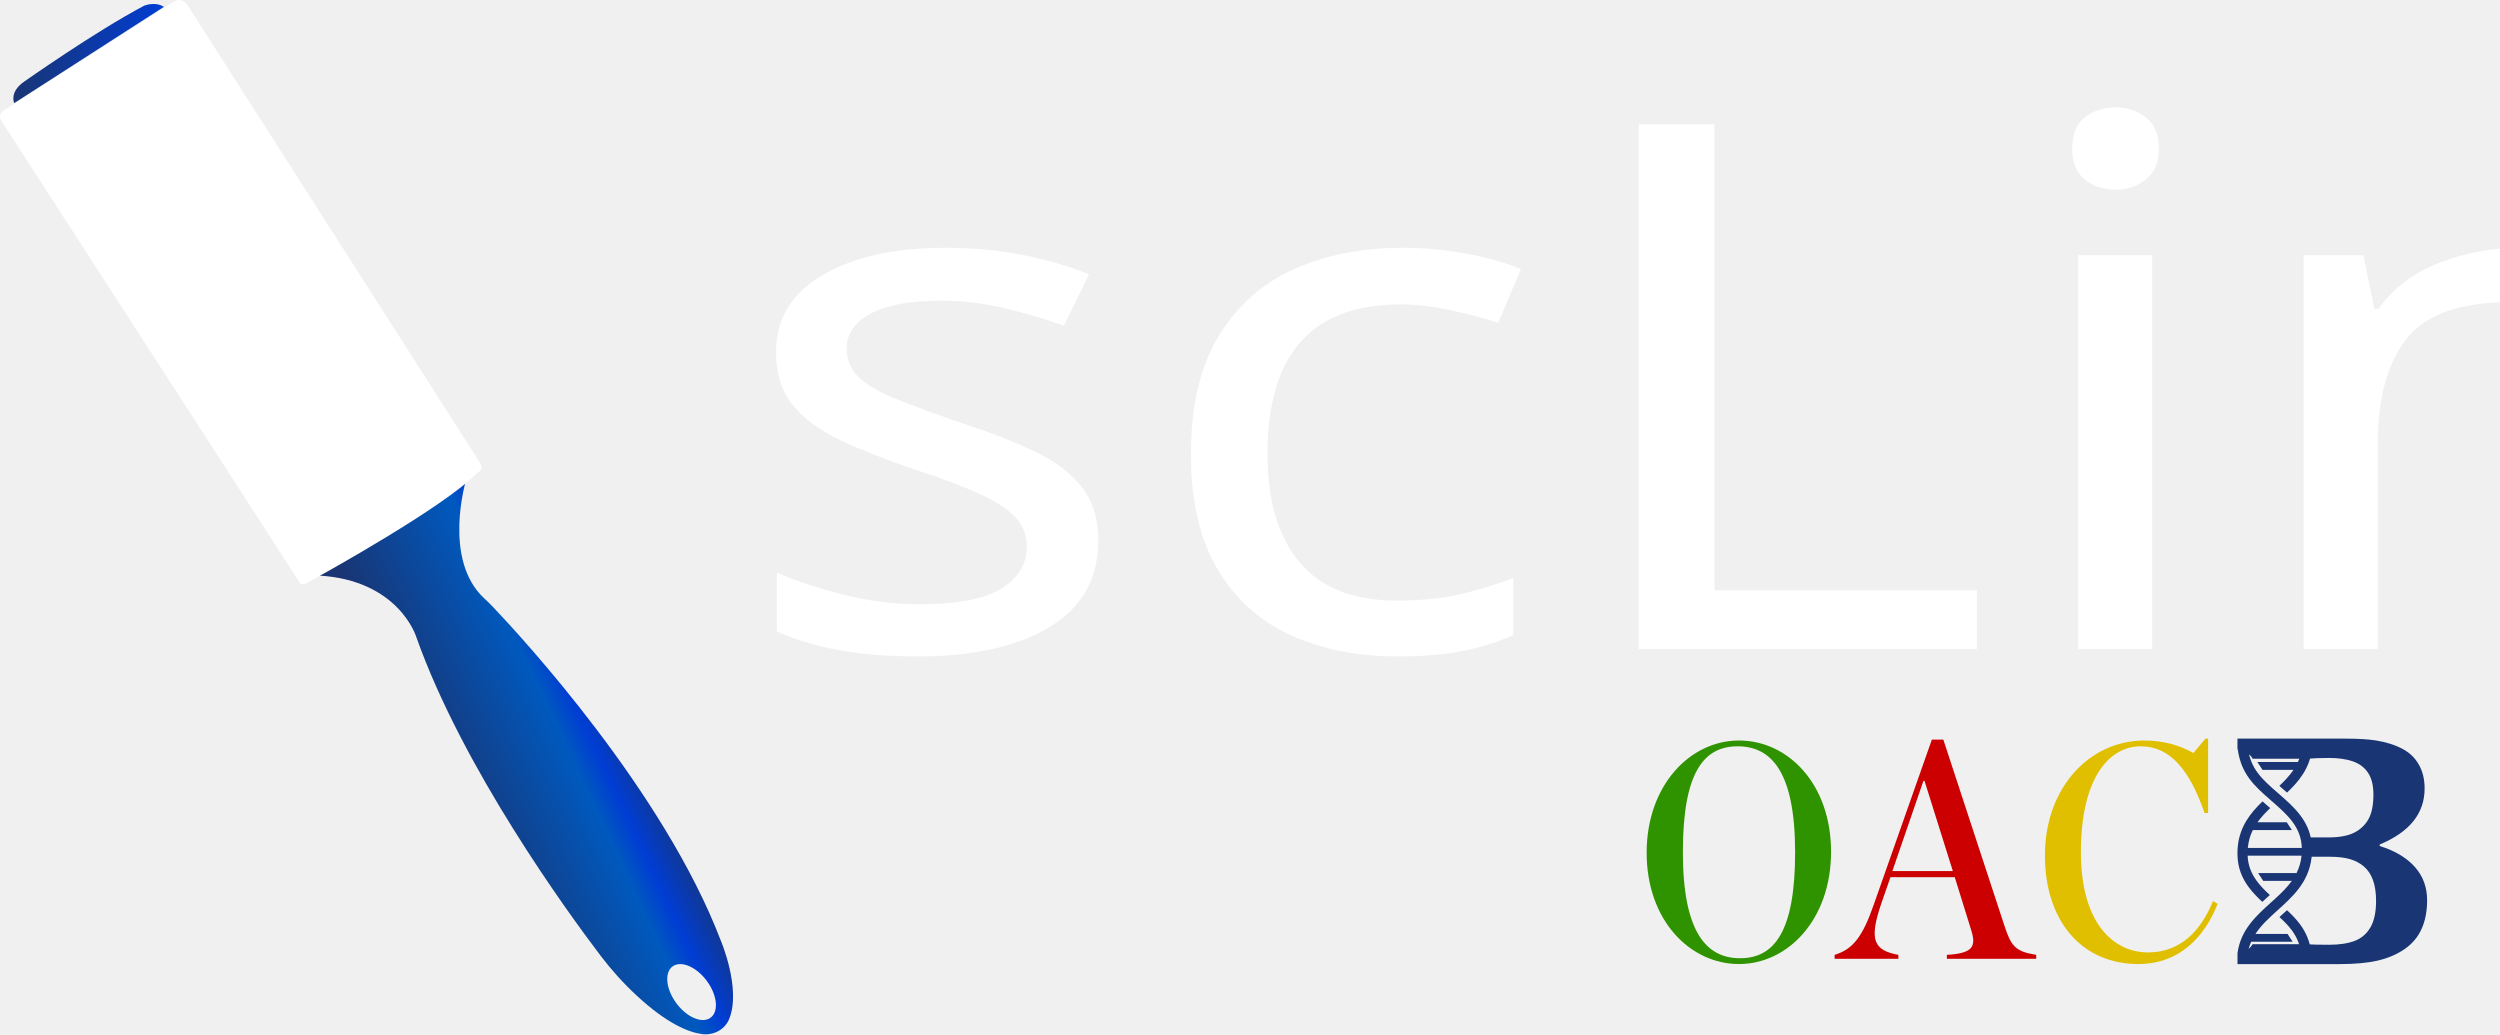
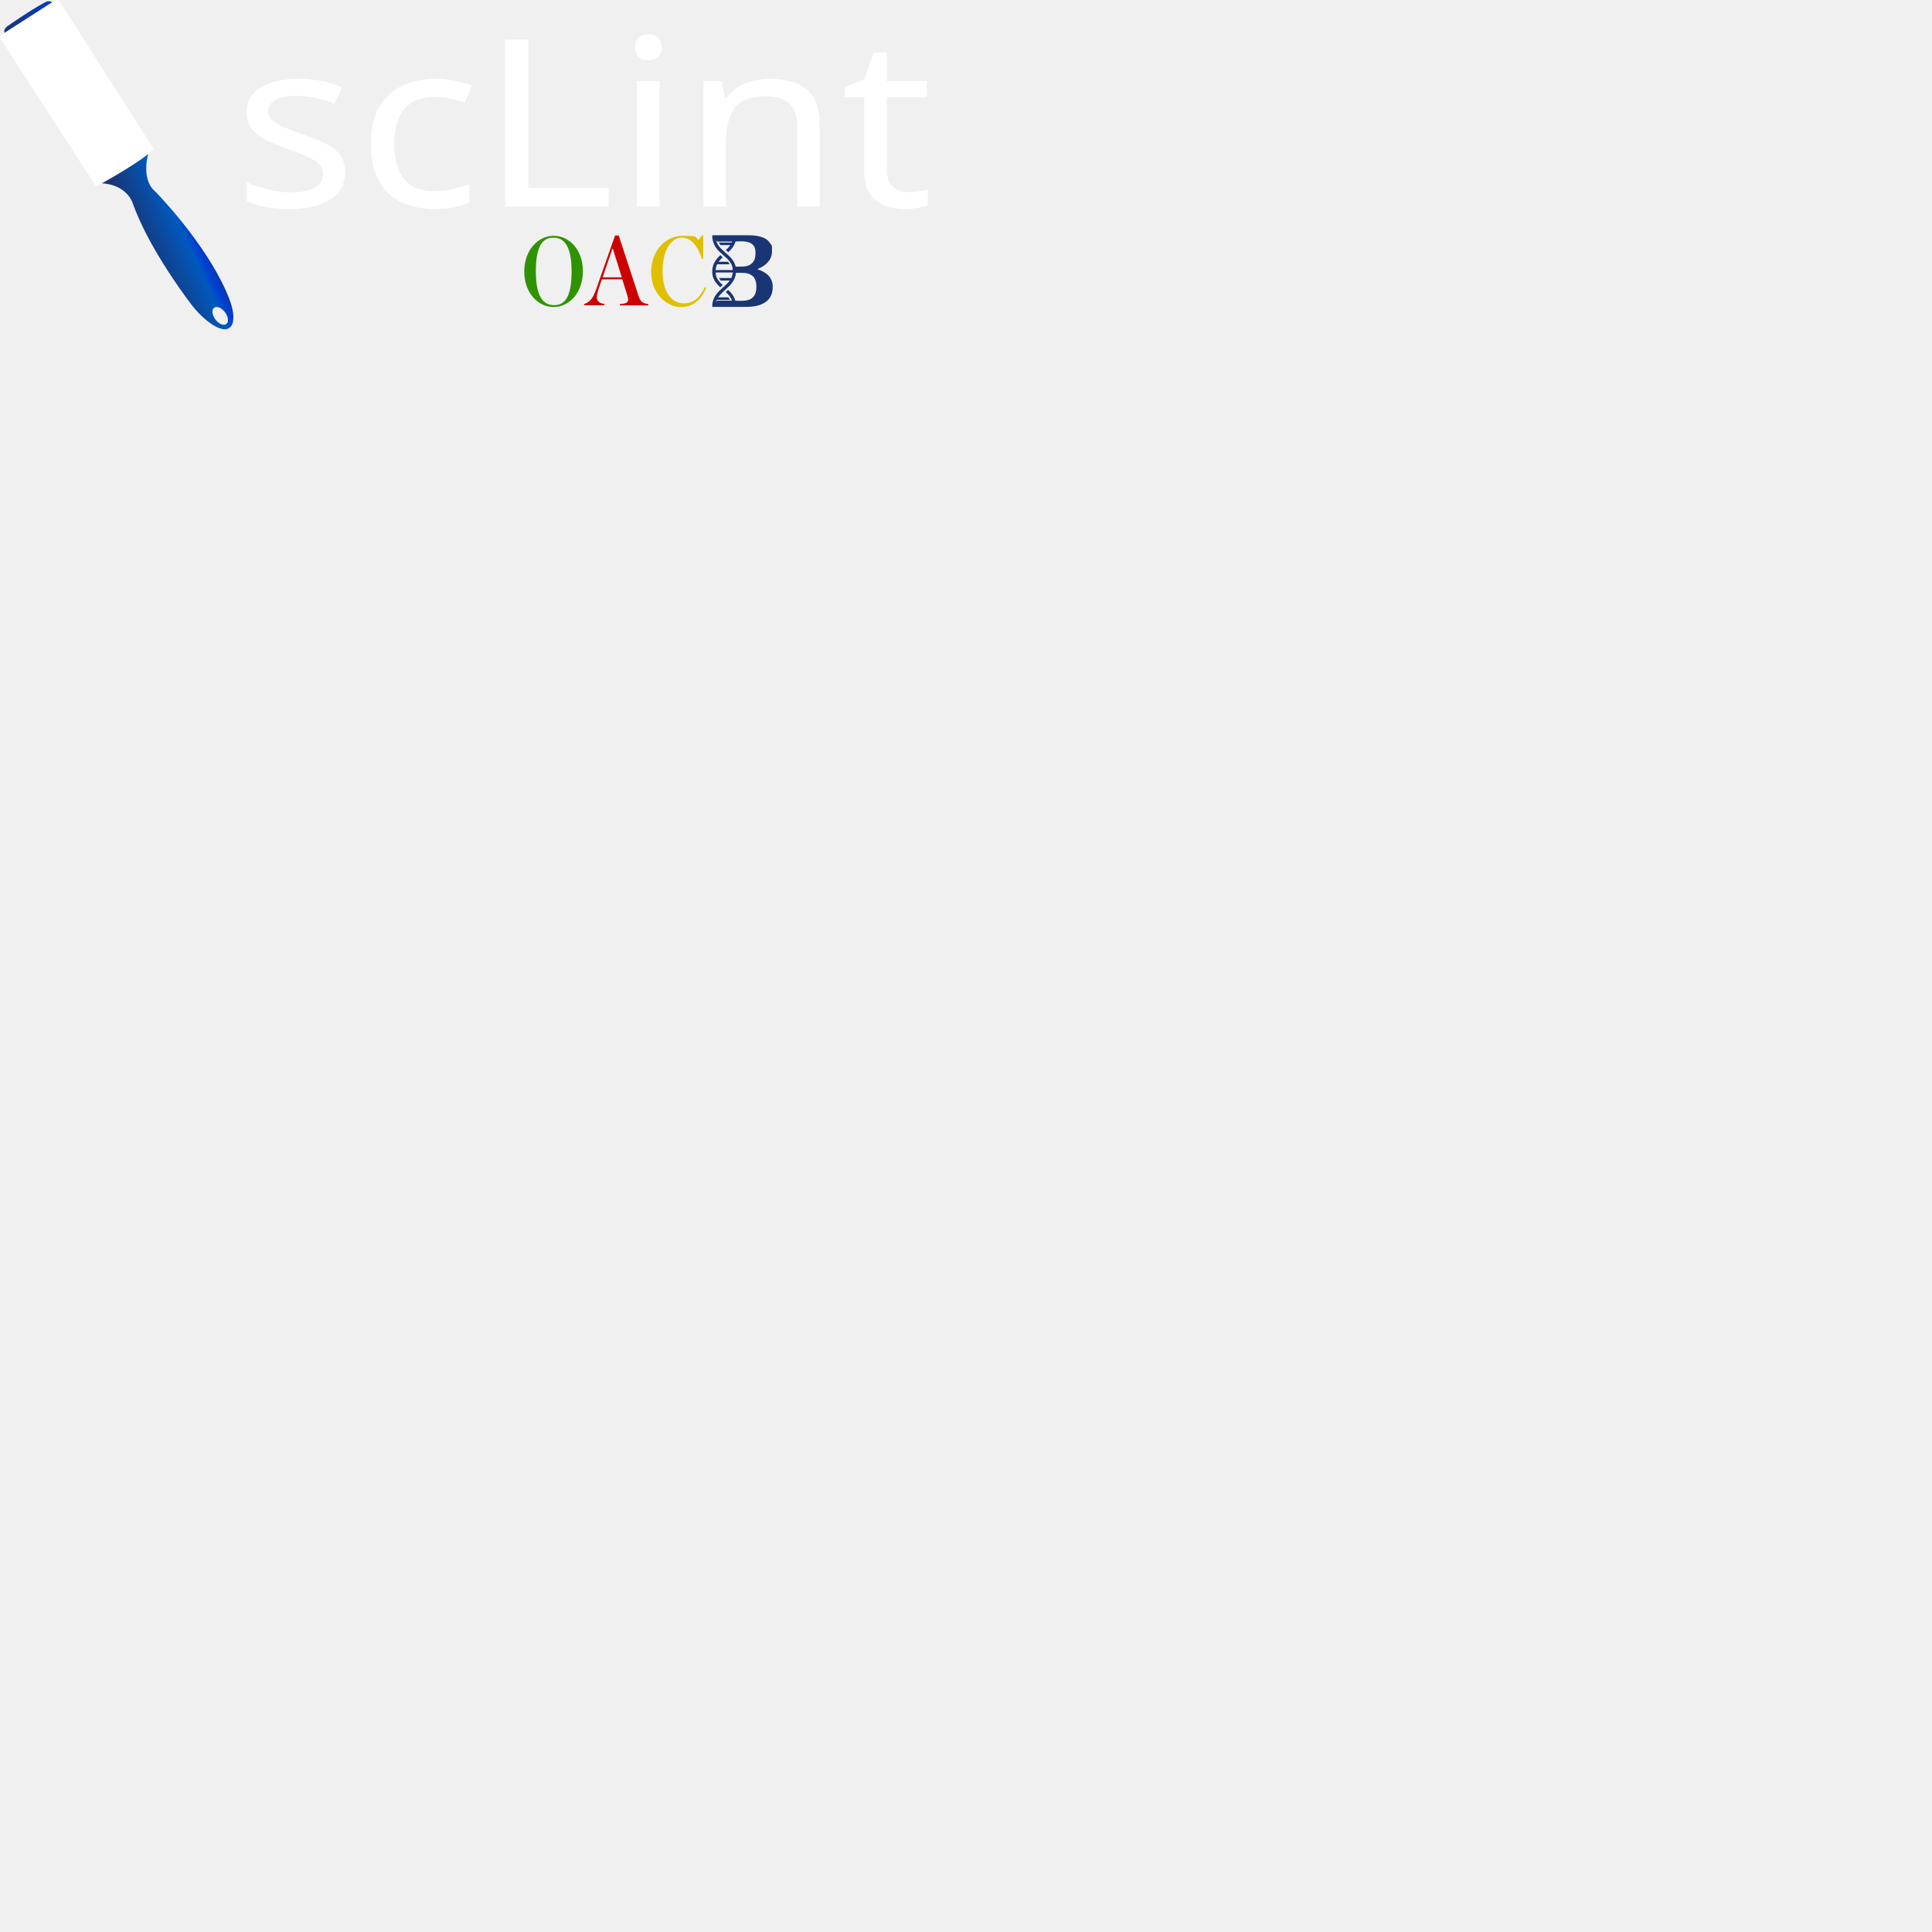
- <svg xmlns="http://www.w3.org/2000/svg" id="Layer_1" data-name="Layer 1" viewBox="0 0 1667.68 689.97" width="100%" height="auto" preserveAspectRatio="xMinYMin meet">
+ <svg xmlns="http://www.w3.org/2000/svg" id="Layer_1" version="1.1" viewBox="0 0 2000 2000">
  <defs>
    <style>
-       .cls-1 {
+       .st0 {
        fill: #193574;
      }

-       .cls-2 {
-         fill: url(#linear-gradient-2);
-       }
- 
-       .cls-3, .cls-4 {
+       .st1, .st2 {
        fill: #fff;
      }

-       .cls-4 {
-         font-family: PoplarStd, 'Poplar Std';
-         font-size: 419px;
-         letter-spacing: .01em;
+       .st3 {
+         fill: url(#linear-gradient1);
      }

-       .cls-5 {
+       .st4 {
        fill: #e0bf00;
      }

-       .cls-6 {
+       .st5 {
        fill: #c00;
      }

-       .cls-7 {
+       .st6, .st2 {
+         isolation: isolate;
+       }
+ 
+       .st7 {
        fill: #2f9300;
      }

-       .cls-8 {
+       .st2 {
+         font-family: PoplarStd, 'Poplar Std';
+         font-size: 242.2px;
+         letter-spacing: 0em;
+       }
+ 
+       .st8 {
        fill: url(#linear-gradient);
      }
    </style>
-     <linearGradient id="linear-gradient" x1="462.04" y1="747.28" x2="585.98" y2="652.77" gradientTransform="translate(12.35 -282.15) rotate(12.25)" gradientUnits="userSpaceOnUse">
+     <linearGradient id="linear-gradient" x1="252.5" y1="1490" x2="313.7" y2="1536.7" gradientTransform="translate(-412 1672.3) rotate(12.3) scale(1 -1)" gradientUnits="userSpaceOnUse">
      <stop offset="0" stop-color="#193574" />
-       <stop offset=".55" stop-color="#0059be" />
-       <stop offset=".66" stop-color="#003dd4" />
-       <stop offset=".88" stop-color="#193574" />
+       <stop offset=".6" stop-color="#0059be" />
+       <stop offset=".7" stop-color="#003dd4" />
+       <stop offset=".9" stop-color="#193574" />
    </linearGradient>
-     <linearGradient id="linear-gradient-2" x1="70.22" y1="301.22" x2="155.61" y2="301.22" gradientTransform="translate(12.35 -282.15) rotate(12.25)" gradientUnits="userSpaceOnUse">
+     <linearGradient id="linear-gradient1" x1="58.9" y1="1710.4" x2="101.1" y2="1710.4" gradientTransform="translate(-412 1672.3) rotate(12.3) scale(1 -1)" gradientUnits="userSpaceOnUse">
      <stop offset="0" stop-color="#193574" />
      <stop offset="1" stop-color="#003dd4" />
    </linearGradient>
  </defs>
  <g>
    <g>
-       <path class="cls-1" d="M1610.94,578.38c-5.4-6.13-13.24-10.82-23.52-14.05v-.99c19.98-8.3,29.97-20.75,29.97-37.35,0-6.17-1.29-11.49-3.86-15.97-2.57-4.48-6.13-7.93-10.69-10.36-5.07-2.72-11.06-4.63-17.96-5.73-5.21-.81-11.93-1.21-20.16-1.21h-72.17v7.27c2.79.73,4.98,1.56,6.56,2.48,1.58.92,2.75,2.11,3.53,3.58.02.03.03.07.05.1h35.89c4.82-.36,9.79-.54,14.91-.54,6.46,0,11.86.77,16.19,2.32s7.68,4.09,10.03,7.66c2.35,3.56,3.53,8.39,3.53,14.49,0,6.9-1.09,12.32-3.25,16.25-2.17,3.93-5.35,6.96-9.53,9.09-4.19,2.13-9.95,3.19-17.3,3.19h-14.57v12.89h15.24c5.51,0,10.1.53,13.77,1.6,3.67,1.07,6.83,2.76,9.48,5.07,2.64,2.32,4.63,5.36,5.95,9.15,1.32,3.78,1.98,8.32,1.98,13.6,0,7.49-1.25,13.39-3.75,17.69s-6.01,7.31-10.52,9.03c-4.52,1.72-10.27,2.59-17.24,2.59-5.66,0-10.65-.11-14.98-.33v-.06h-35.92s-.04.08-.06.12c-.77,1.51-1.95,2.68-3.53,3.53-1.58.85-3.73,1.63-6.44,2.37v7.27h67.87c10.5,0,19.15-.81,25.95-2.42,6.79-1.62,12.7-4.17,17.74-7.66,5.03-3.49,8.78-7.95,11.24-13.39,2.46-5.44,3.69-11.83,3.69-19.17,0-8.59-2.7-15.96-8.1-22.09Z" />
-       <g id="Layer_1-2" data-name="Layer_1">
-         <path class="cls-1" d="M1535.31,636.85c-1.05-6.85-3.22-11.82-6.45-16.22-2.23-3.04-5.02-5.88-8.31-8.9l1.67-1.5h0c1.1-.97,2.19-1.99,3.28-2.97l.1-.09c3.39,3.13,6.3,6.15,8.73,9.46,3.88,5.28,6.46,11.17,7.7,19.22l-6.71,1.01h0ZM1504.53,622.99h21.43s3.4,5.21,3.4,5.21h-27.66c-1.16,2.64-2,5.48-2.43,8.6l-6.71-.9c2.15-15.66,12.22-24.74,22.31-33.84,1.14-1.03,2.28-2.05,3.18-2.88,3.96-3.64,7.76-7.37,10.78-11.59h-19.11l-3.4-5.21h25.66c1.69-3.41,2.87-7.2,3.32-11.57h-35.97c.29,6.78,2.64,12.16,6.13,16.9,2.42,3.29,5.43,6.33,8.7,9.33l-1.94,1.75c-.12.09-.23.19-.33.3-.93.84-1.85,1.67-2.77,2.51-3.36-3.11-6.49-6.31-9.12-9.88-4.34-5.89-7.23-12.65-7.45-21.31-.23-9.24,2.11-16.54,5.85-22.77,2.98-4.95,6.78-9.13,10.86-13.06,1,.89,2.04,1.8,3.11,2.73.67.58,1.34,1.17,2.01,1.75-3.12,2.97-6.05,6.06-8.47,9.46h19.53s3.4,5.21,3.4,5.21h-26.06c-1.72,3.49-2.91,7.39-3.33,11.89h36.02c-.21-6.96-2.59-12.46-6.14-17.29-3.74-5.08-8.88-9.56-14.21-14.2-6.02-5.23-10.9-9.61-14.65-14.72-3.87-5.27-6.46-11.17-7.7-19.22l6.71-1c1.05,6.85,3.22,11.82,6.45,16.22,3.35,4.56,7.94,8.67,13.62,13.61,5.64,4.9,11.07,9.63,15.25,15.31,4.34,5.89,7.23,12.65,7.45,21.31.23,9.24-2.11,16.54-5.85,22.77-3.67,6.1-8.6,11.04-13.75,15.77-1.22,1.12-2.23,2.03-3.24,2.94-5.49,4.95-10.97,9.9-14.88,15.9h0ZM1529.94,513.54h-20.7s-3.4-5.21-3.4-5.21h27.03c1.27-2.77,2.19-5.78,2.65-9.11l6.71.9c-1.75,12.68-8.68,21.05-16.61,28.6-1.1-.97-2.2-1.93-3.32-2.9-.62-.53-1.22-1.06-1.81-1.58,3.51-3.33,6.81-6.8,9.45-10.72h0Z" />
+       <path class="st0" d="M796,285.8c-2.7-3-6.5-5.3-11.6-6.9v-.5c9.9-4.1,14.8-10.3,14.8-18.5s-.6-5.7-1.9-7.9-3-3.9-5.3-5.1c-2.5-1.3-5.5-2.3-8.9-2.8-2.6-.4-5.9-.6-10-.6h-35.7v3.6c1.4.4,2.5.8,3.2,1.2.8.5,1.4,1,1.7,1.8,0,0,0,0,0,0h17.7c2.4-.2,4.8-.3,7.4-.3s5.9.4,8,1.1,3.8,2,5,3.8c1.2,1.8,1.7,4.1,1.7,7.2s-.5,6.1-1.6,8c-1.1,1.9-2.6,3.4-4.7,4.5-2.1,1.1-4.9,1.6-8.5,1.6h-7.2v6.4h7.5c2.7,0,5,.3,6.8.8,1.8.5,3.4,1.4,4.7,2.5,1.3,1.1,2.3,2.6,2.9,4.5.7,1.9,1,4.1,1,6.7,0,3.7-.6,6.6-1.9,8.7s-3,3.6-5.2,4.5c-2.2.8-5.1,1.3-8.5,1.3s-5.3,0-7.4-.2h0s-17.7,0-17.7,0c0,0,0,0,0,0-.4.7-1,1.3-1.7,1.7-.8.4-1.8.8-3.2,1.2v3.6h33.5c5.2,0,9.5-.4,12.8-1.2,3.4-.8,6.3-2.1,8.8-3.8,2.5-1.7,4.3-3.9,5.6-6.6s1.8-5.8,1.8-9.5-1.3-7.9-4-10.9h0Z" />
+       <g id="Layer_1-2">
+         <path class="st0" d="M758.6,314.7c-.5-3.4-1.6-5.8-3.2-8-1.1-1.5-2.5-2.9-4.1-4.4l.8-.7h0c.5-.5,1.1-1,1.6-1.5h0c1.7,1.5,3.1,3,4.3,4.6,1.9,2.6,3.2,5.5,3.8,9.5l-3.3.5h0ZM743.4,307.8h10.6l1.7,2.6h-13.7c-.6,1.3-1,2.7-1.2,4.2l-3.3-.4c1.1-7.7,6-12.2,11-16.7.6-.5,1.1-1,1.6-1.4,2-1.8,3.8-3.6,5.3-5.7h-9.4l-1.7-2.6h12.7c.8-1.7,1.4-3.6,1.6-5.7h-17.8c.1,3.4,1.3,6,3,8.4,1.2,1.6,2.7,3.1,4.3,4.6l-1,.9c0,0-.1,0-.2.1-.5.4-.9.8-1.4,1.2-1.7-1.5-3.2-3.1-4.5-4.9-2.1-2.9-3.6-6.3-3.7-10.5-.1-4.6,1-8.2,2.9-11.3,1.5-2.4,3.4-4.5,5.4-6.5.5.4,1,.9,1.5,1.3.3.3.7.6,1,.9-1.5,1.5-3,3-4.2,4.7h9.7l1.7,2.6h-12.9c-.8,1.7-1.4,3.7-1.6,5.9h17.8c-.1-3.4-1.3-6.2-3-8.5-1.8-2.5-4.4-4.7-7-7-3-2.6-5.4-4.7-7.2-7.3-1.9-2.6-3.2-5.5-3.8-9.5l3.3-.5c.5,3.4,1.6,5.8,3.2,8,1.7,2.3,3.9,4.3,6.7,6.7,2.8,2.4,5.5,4.8,7.5,7.6,2.1,2.9,3.6,6.3,3.7,10.5.1,4.6-1,8.2-2.9,11.3-1.8,3-4.2,5.5-6.8,7.8-.6.6-1.1,1-1.6,1.5-2.7,2.4-5.4,4.9-7.4,7.9h0ZM756,253.7h-10.2l-1.7-2.6h13.4c.6-1.4,1.1-2.9,1.3-4.5l3.3.4c-.9,6.3-4.3,10.4-8.2,14.1-.5-.5-1.1-1-1.6-1.4-.3-.3-.6-.5-.9-.8,1.7-1.6,3.4-3.4,4.7-5.3h0Z" />
      </g>
    </g>
    <g>
-       <path class="cls-7" d="M1098.43,568.83c0-44.88,28.89-74.86,61.6-74.86s61.42,28.97,61.42,74.25-28.89,74.86-61.42,74.86-61.6-28.97-61.6-74.25ZM1197.47,568.63c0-53.44-15.63-70.78-38.34-70.78s-36.53,17.54-36.53,70.58,15.45,70.78,38.16,70.78,36.71-17.54,36.71-70.58Z" />
-       <path class="cls-6" d="M1303.96,585.15h-42.89l-6.18,17.75c-8.18,24.07-5.09,31.01,11.45,34.06v2.65h-42.52v-2.65c11.99-3.67,18.54-11.63,26.17-33.66l38.71-109.95h7.63l40.71,124.02c4.54,13.87,7.27,17.34,21.26,19.58v2.65h-59.61v-2.65c17.26-1.02,19.81-5.3,16.17-16.73l-10.9-35.08ZM1302.69,581.07l-18.9-60.17h-.73l-20.72,60.17h40.34Z" />
-       <path class="cls-5" d="M1364.11,570.67c0-45.08,29.62-76.7,66.33-76.7,13.27,0,24.17,3.47,32.71,8.36l8-9.59h1.82v49.57h-2.36c-9.99-28.76-23.08-44.47-42.52-44.47-21.63,0-39.98,21.83-39.98,70.58s22.72,66.91,44.7,66.91,35.44-14.69,43.43-34.27l3.09,1.84c-7.81,19.99-23.81,40.18-53.06,40.18-37.25,0-62.15-28.35-62.15-72.41Z" />
+       <path class="st7" d="M542.7,281.1c0-22.2,14.3-37,30.4-37s30.3,14.3,30.3,36.7-14.3,37-30.3,37-30.4-14.3-30.4-36.7ZM591.7,281c0-26.4-7.7-35-18.9-35s-18.1,8.7-18.1,34.9,7.6,35,18.9,35,18.1-8.7,18.1-34.9h0Z" />
+       <path class="st5" d="M644.3,289.1h-21.2l-3.1,8.8c-4,11.9-2.5,15.3,5.7,16.8v1.3h-21v-1.3c5.9-1.8,9.2-5.7,12.9-16.6l19.1-54.3h3.8l20.1,61.3c2.2,6.9,3.6,8.6,10.5,9.7v1.3h-29.5v-1.3c8.5-.5,9.8-2.6,8-8.3l-5.4-17.3h0ZM643.7,287.1l-9.3-29.7h-.4l-10.2,29.7h19.9Z" />
+       <path class="st4" d="M674,282c0-22.3,14.6-37.9,32.8-37.9s11.9,1.7,16.2,4.1l4-4.7h.9v24.5h-1.2c-4.9-14.2-11.4-22-21-22s-19.8,10.8-19.8,34.9,11.2,33.1,22.1,33.1,17.5-7.3,21.5-16.9l1.5.9c-3.9,9.9-11.8,19.9-26.2,19.9s-30.7-14-30.7-35.8h0Z" />
    </g>
  </g>
-   <g id="Lint_Roller_Dark_Blue" data-name="Lint Roller Dark Blue">
+   <g id="Lint_Roller_Dark_Blue">
    <g>
-       <path class="cls-8" d="M480.81,627.41c-38.04-99.62-132.5-202.08-152.12-222.71-1.83-1.92-3.75-3.76-5.7-5.57-28-26.02-12.15-78.69-12.15-78.69l-98.39,63.49c53.56,2.96,65.17,40.79,65.17,40.79,30.96,87.49,100.32,182.89,122.94,212.71,7.26,9.57,15.35,18.55,24.26,26.79,19.96,18.46,34.16,24.28,43.27,25.57,7.94,1.12,15.44-3.01,18.29-9.98,8.24-20.13-5.57-52.4-5.57-52.4ZM473.41,679.27c-5.99,3.58-16.25-1.35-22.92-11.01-6.67-9.66-7.22-20.4-1.23-23.98,5.99-3.58,16.25,1.35,22.92,11.01,6.67,9.66,7.22,20.4,1.23,23.98Z" />
-       <path class="cls-2" d="M9.49,68.79s-3.5-7.41,6.7-14.39c0,0,47.09-33.23,80.01-50.62,0,0,7.3-3.02,13.12.8L9.49,68.79Z" />
+       <path class="st8" d="M237.6,310c-18.8-49.2-65.5-99.9-75.2-110-.9-.9-1.9-1.9-2.8-2.8-13.8-12.9-6-38.9-6-38.9l-48.6,31.4c26.5,1.5,32.2,20.2,32.2,20.2,15.3,43.2,49.6,90.4,60.7,105.1,3.6,4.7,7.6,9.2,12,13.2,9.9,9.1,16.9,12,21.4,12.6,3.9.6,7.6-1.5,9-4.9,4.1-9.9-2.8-25.9-2.8-25.9h0ZM233.9,335.6c-3,1.8-8-.7-11.3-5.4-3.3-4.8-3.6-10.1-.6-11.8,3-1.8,8,.7,11.3,5.4,3.3,4.8,3.6,10.1.6,11.8Z" />
+       <path class="st3" d="M4.7,34s-1.7-3.7,3.3-7.1c0,0,23.3-16.4,39.5-25,0,0,3.6-1.5,6.5.4L4.7,34Z" />
    </g>
-     <path class="cls-3" d="M116.24.97L2.55,73.67s-4.51,3.11-1.54,7.08l197.81,306.14c.31.48.6.98.89,1.48.49.84,2.08,2.56,6.31-.12.69-.43,1.38-.86,2.09-1.25,10.74-5.92,86.62-48.07,109.4-70.66.78-.77,1.64-1.45,2.52-2.09.97-.71,2.08-2.27.29-5.35L125.2,3.6c-.66-1.03-1.52-1.92-2.55-2.57-1.55-.98-3.86-1.7-6.42-.06Z" />
+     <path class="st1" d="M57.4.5L1.3,36.4s-2.2,1.5-.8,3.5l97.7,151.3c.2.2.3.5.4.7.2.4,1,1.3,3.1,0,.3-.2.7-.4,1-.6,5.3-2.9,42.8-23.8,54.1-34.9.4-.4.8-.7,1.2-1,.5-.4,1-1.1.1-2.6L61.9,1.8c-.3-.5-.8-.9-1.3-1.3-.8-.5-1.9-.8-3.2,0h0Z" />
  </g>
-   <text class="cls-4" transform="translate(489.01 432.98) scale(1.34 1.17)">
-     <tspan x="0" y="0">scLint</tspan>
-   </text>
+   <g class="st6">
+     <text class="st2" transform="translate(241.6 213.9) scale(1.1 1)">
+       <tspan x="0" y="0">scLint</tspan>
+     </text>
+   </g>
</svg>
